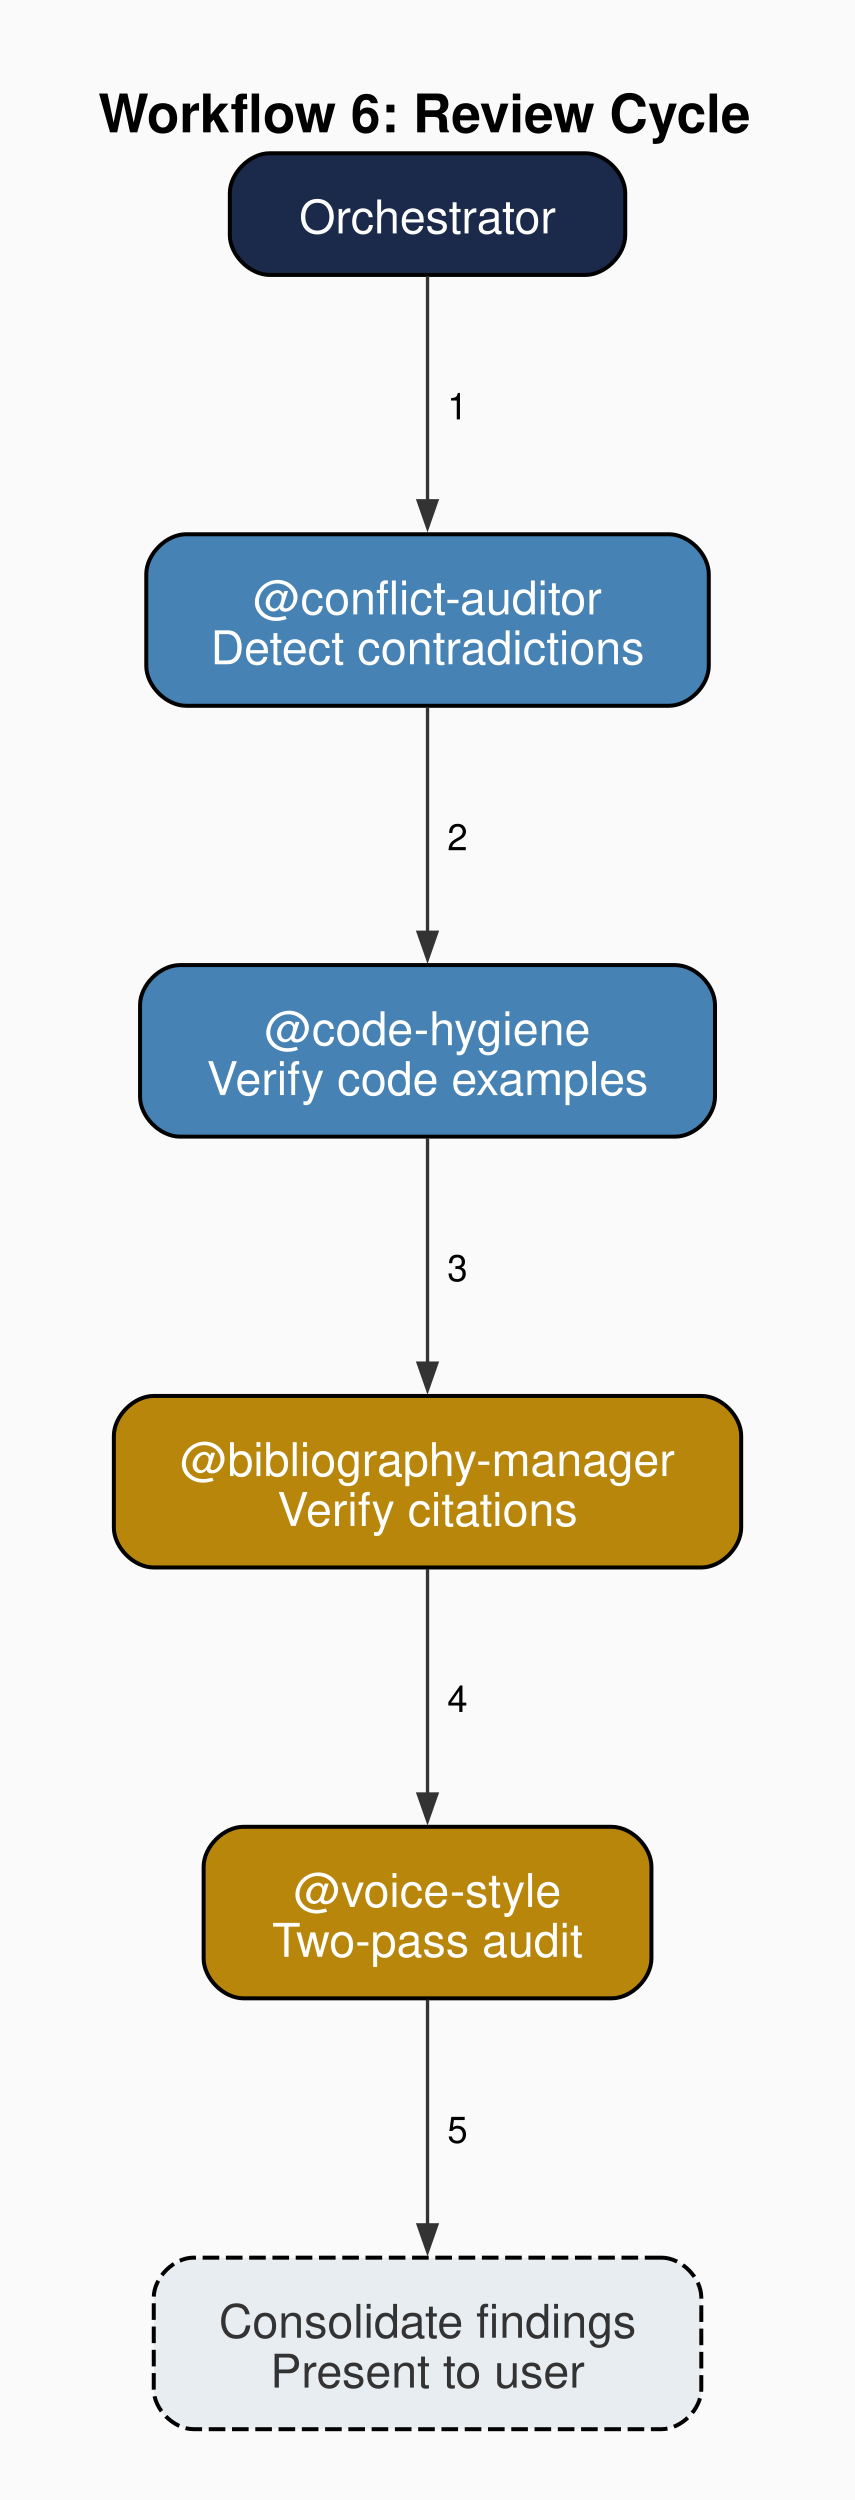
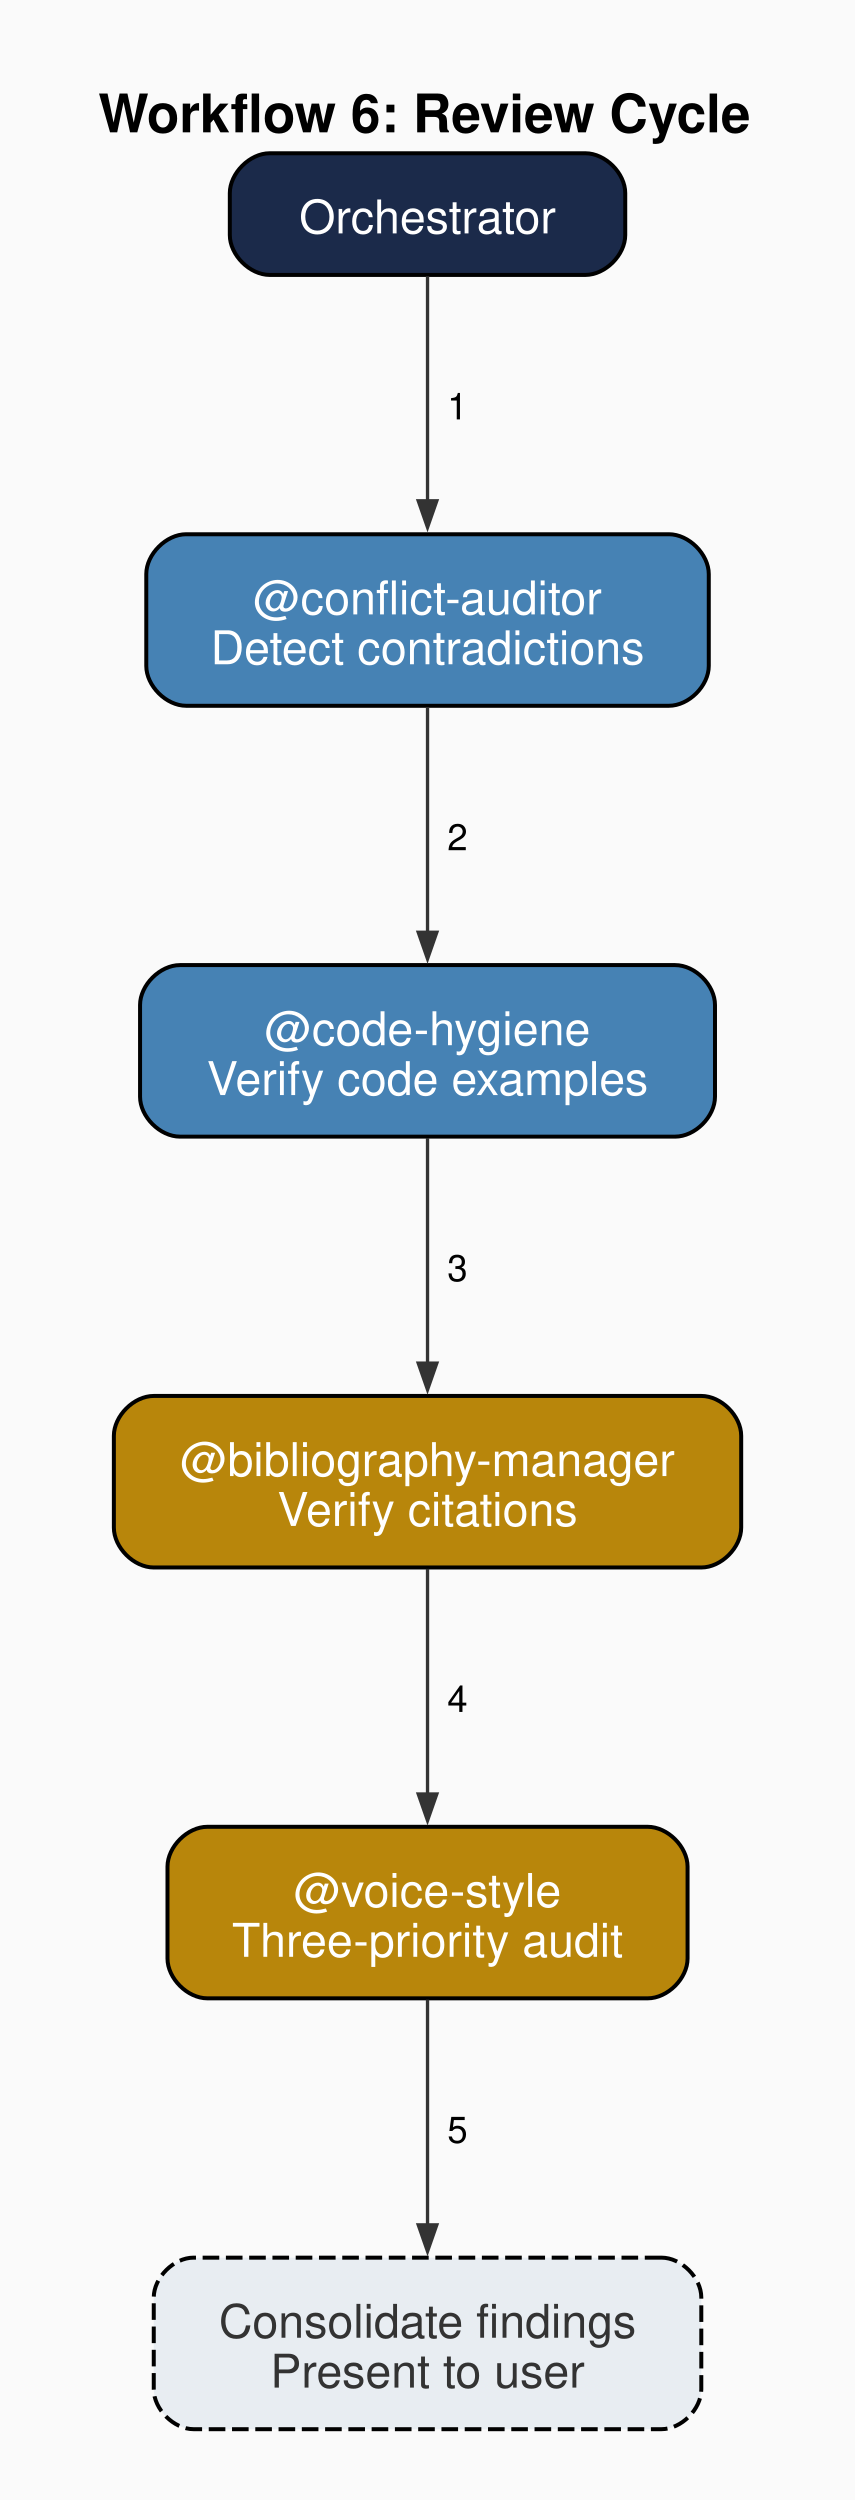
<svg xmlns="http://www.w3.org/2000/svg" width="257pt" height="752pt" viewBox="0.00 0.00 257.00 752.00">
  <g id="graph0" class="graph" transform="scale(1 1) rotate(0) translate(21.6 730.7)">
    <polygon fill="#fafafa" stroke="none" points="-21.6,21.6 -21.6,-730.7 235.6,-730.7 235.6,21.6 -21.6,21.6" />
    <text xml:space="preserve" text-anchor="start" x="8" y="-690.9" font-family="Helvetica,sans-Serif" font-weight="bold" font-size="16.00">Workflow 6: Review Cycle</text>
    <g id="node1" class="node">
      <path fill="#1b2a4a" stroke="black" stroke-width="1.2" d="M154.47,-684.6C154.47,-684.6 59.52,-684.6 59.52,-684.6 53.53,-684.6 47.53,-678.6 47.53,-672.6 47.53,-672.6 47.53,-660 47.53,-660 47.53,-654 53.53,-648 59.53,-648 59.53,-648 154.47,-648 154.47,-648 160.47,-648 166.47,-654 166.47,-660 166.47,-660 166.47,-672.6 166.47,-672.6 166.47,-678.6 160.47,-684.6 154.47,-684.6" />
      <text xml:space="preserve" text-anchor="middle" x="107" y="-660.5" font-family="Helvetica,sans-Serif" font-size="14.00" fill="white">Orchestrator</text>
    </g>
    <g id="node2" class="node">
      <path fill="#4682b4" stroke="black" stroke-width="1.2" d="M179.6,-570C179.6,-570 34.4,-570 34.4,-570 28.4,-570 22.4,-564 22.4,-558 22.4,-558 22.4,-530.4 22.4,-530.4 22.4,-524.4 28.4,-518.4 34.4,-518.4 34.4,-518.4 179.6,-518.4 179.6,-518.4 185.6,-518.4 191.6,-524.4 191.6,-530.4 191.6,-530.4 191.6,-558 191.6,-558 191.6,-564 185.6,-570 179.6,-570" />
      <text xml:space="preserve" text-anchor="middle" x="107" y="-545.9" font-family="Helvetica,sans-Serif" font-size="14.00" fill="white">@conflict-auditor</text>
      <text xml:space="preserve" text-anchor="middle" x="107" y="-530.9" font-family="Helvetica,sans-Serif" font-size="14.00" fill="white">Detect contradictions</text>
    </g>
    <g id="edge1" class="edge">
      <path fill="none" stroke="#333333" d="M107,-647.58C107,-629.85 107,-602.09 107,-579.95" />
      <polygon fill="#333333" stroke="#333333" points="109.8,-580.06 107,-572.06 104.2,-580.06 109.8,-580.06" />
      <text xml:space="preserve" text-anchor="middle" x="116" y="-604.55" font-family="Helvetica,sans-Serif" font-size="11.00">  1  </text>
    </g>
    <g id="node3" class="node">
      <path fill="#4682b4" stroke="black" stroke-width="1.2" d="M181.47,-440.4C181.47,-440.4 32.53,-440.4 32.53,-440.4 26.53,-440.4 20.53,-434.4 20.53,-428.4 20.53,-428.4 20.53,-400.8 20.53,-400.8 20.53,-394.8 26.53,-388.8 32.53,-388.8 32.53,-388.8 181.47,-388.8 181.47,-388.8 187.47,-388.8 193.47,-394.8 193.47,-400.8 193.47,-400.8 193.47,-428.4 193.47,-428.4 193.47,-434.4 187.47,-440.4 181.47,-440.4" />
      <text xml:space="preserve" text-anchor="middle" x="107" y="-416.3" font-family="Helvetica,sans-Serif" font-size="14.00" fill="white">@code-hygiene</text>
      <text xml:space="preserve" text-anchor="middle" x="107" y="-401.3" font-family="Helvetica,sans-Serif" font-size="14.00" fill="white">Verify code examples</text>
    </g>
    <g id="edge2" class="edge">
      <path fill="none" stroke="#333333" d="M107,-517.99C107,-498.59 107,-471.57 107,-450.15" />
      <polygon fill="#333333" stroke="#333333" points="109.8,-450.27 107,-442.27 104.2,-450.27 109.8,-450.27" />
      <text xml:space="preserve" text-anchor="middle" x="116" y="-474.95" font-family="Helvetica,sans-Serif" font-size="11.00">  2  </text>
    </g>
    <g id="node4" class="node">
      <path fill="#b8860b" stroke="black" stroke-width="1.2" d="M189.35,-310.8C189.35,-310.8 24.65,-310.8 24.65,-310.8 18.65,-310.8 12.65,-304.8 12.65,-298.8 12.65,-298.8 12.65,-271.2 12.65,-271.2 12.65,-265.2 18.65,-259.2 24.65,-259.2 24.65,-259.2 189.35,-259.2 189.35,-259.2 195.35,-259.2 201.35,-265.2 201.35,-271.2 201.35,-271.2 201.35,-298.8 201.35,-298.8 201.35,-304.8 195.35,-310.8 189.35,-310.8" />
      <text xml:space="preserve" text-anchor="middle" x="107" y="-286.7" font-family="Helvetica,sans-Serif" font-size="14.00" fill="white">@bibliography-manager</text>
      <text xml:space="preserve" text-anchor="middle" x="107" y="-271.7" font-family="Helvetica,sans-Serif" font-size="14.00" fill="white">Verify citations</text>
    </g>
    <g id="edge3" class="edge">
      <path fill="none" stroke="#333333" d="M107,-388.39C107,-368.99 107,-341.97 107,-320.55" />
      <polygon fill="#333333" stroke="#333333" points="109.8,-320.67 107,-312.67 104.2,-320.67 109.8,-320.67" />
      <text xml:space="preserve" text-anchor="middle" x="116" y="-345.35" font-family="Helvetica,sans-Serif" font-size="11.00">  3  </text>
    </g>
    <g id="node5" class="node">
-       <path fill="#b8860b" stroke="black" stroke-width="1.2" d="M162.35,-181.2C162.35,-181.2 51.65,-181.2 51.65,-181.2 45.65,-181.2 39.65,-175.2 39.65,-169.2 39.65,-169.2 39.65,-141.6 39.65,-141.6 39.65,-135.6 45.65,-129.6 51.65,-129.6 51.65,-129.6 162.35,-129.6 162.35,-129.6 168.35,-129.6 174.35,-135.6 174.35,-141.6 174.35,-141.6 174.35,-169.2 174.35,-169.2 174.35,-175.2 168.35,-181.2 162.35,-181.2" />
+       <path fill="#b8860b" stroke="black" stroke-width="1.2" d="M173.22,-181.2C173.22,-181.2 40.78,-181.2 40.78,-181.2 34.78,-181.2 28.78,-175.2 28.78,-169.2 28.78,-169.2 28.78,-141.6 28.78,-141.6 28.78,-135.6 34.78,-129.6 40.78,-129.6 40.78,-129.6 173.22,-129.6 173.22,-129.6 179.22,-129.6 185.22,-135.6 185.22,-141.6 185.22,-141.6 185.22,-169.2 185.22,-169.2 185.22,-175.2 179.22,-181.2 173.22,-181.2" />
      <text xml:space="preserve" text-anchor="middle" x="107" y="-157.1" font-family="Helvetica,sans-Serif" font-size="14.00" fill="white">@voice-style</text>
-       <text xml:space="preserve" text-anchor="middle" x="107" y="-142.1" font-family="Helvetica,sans-Serif" font-size="14.00" fill="white">Two-pass audit</text>
+       <text xml:space="preserve" text-anchor="middle" x="107" y="-142.1" font-family="Helvetica,sans-Serif" font-size="14.00" fill="white">Three-priority audit</text>
    </g>
    <g id="edge4" class="edge">
      <path fill="none" stroke="#333333" d="M107,-258.79C107,-239.39 107,-212.37 107,-190.95" />
      <polygon fill="#333333" stroke="#333333" points="109.8,-191.07 107,-183.07 104.2,-191.07 109.8,-191.07" />
      <text xml:space="preserve" text-anchor="middle" x="116" y="-215.75" font-family="Helvetica,sans-Serif" font-size="11.00">  4  </text>
    </g>
    <g id="node6" class="node">
      <path fill="#e8edf2" stroke="black" stroke-width="1.2" stroke-dasharray="5,2" d="M177.35,-51.6C177.35,-51.6 36.65,-51.6 36.65,-51.6 30.65,-51.6 24.65,-45.6 24.65,-39.6 24.65,-39.6 24.65,-12 24.65,-12 24.65,-6 30.65,0 36.65,0 36.65,0 177.35,0 177.35,0 183.35,0 189.35,-6 189.35,-12 189.35,-12 189.35,-39.6 189.35,-39.6 189.35,-45.6 183.35,-51.6 177.35,-51.6" />
      <text xml:space="preserve" text-anchor="middle" x="107" y="-27.5" font-family="Helvetica,sans-Serif" font-size="14.00" fill="#333333">Consolidate findings</text>
      <text xml:space="preserve" text-anchor="middle" x="107" y="-12.5" font-family="Helvetica,sans-Serif" font-size="14.00" fill="#333333">Present to user</text>
    </g>
    <g id="edge5" class="edge">
      <path fill="none" stroke="#333333" d="M107,-129.19C107,-109.79 107,-82.77 107,-61.35" />
      <polygon fill="#333333" stroke="#333333" points="109.8,-61.47 107,-53.47 104.2,-61.47 109.8,-61.47" />
      <text xml:space="preserve" text-anchor="middle" x="116" y="-86.15" font-family="Helvetica,sans-Serif" font-size="11.00">  5  </text>
    </g>
  </g>
</svg>
